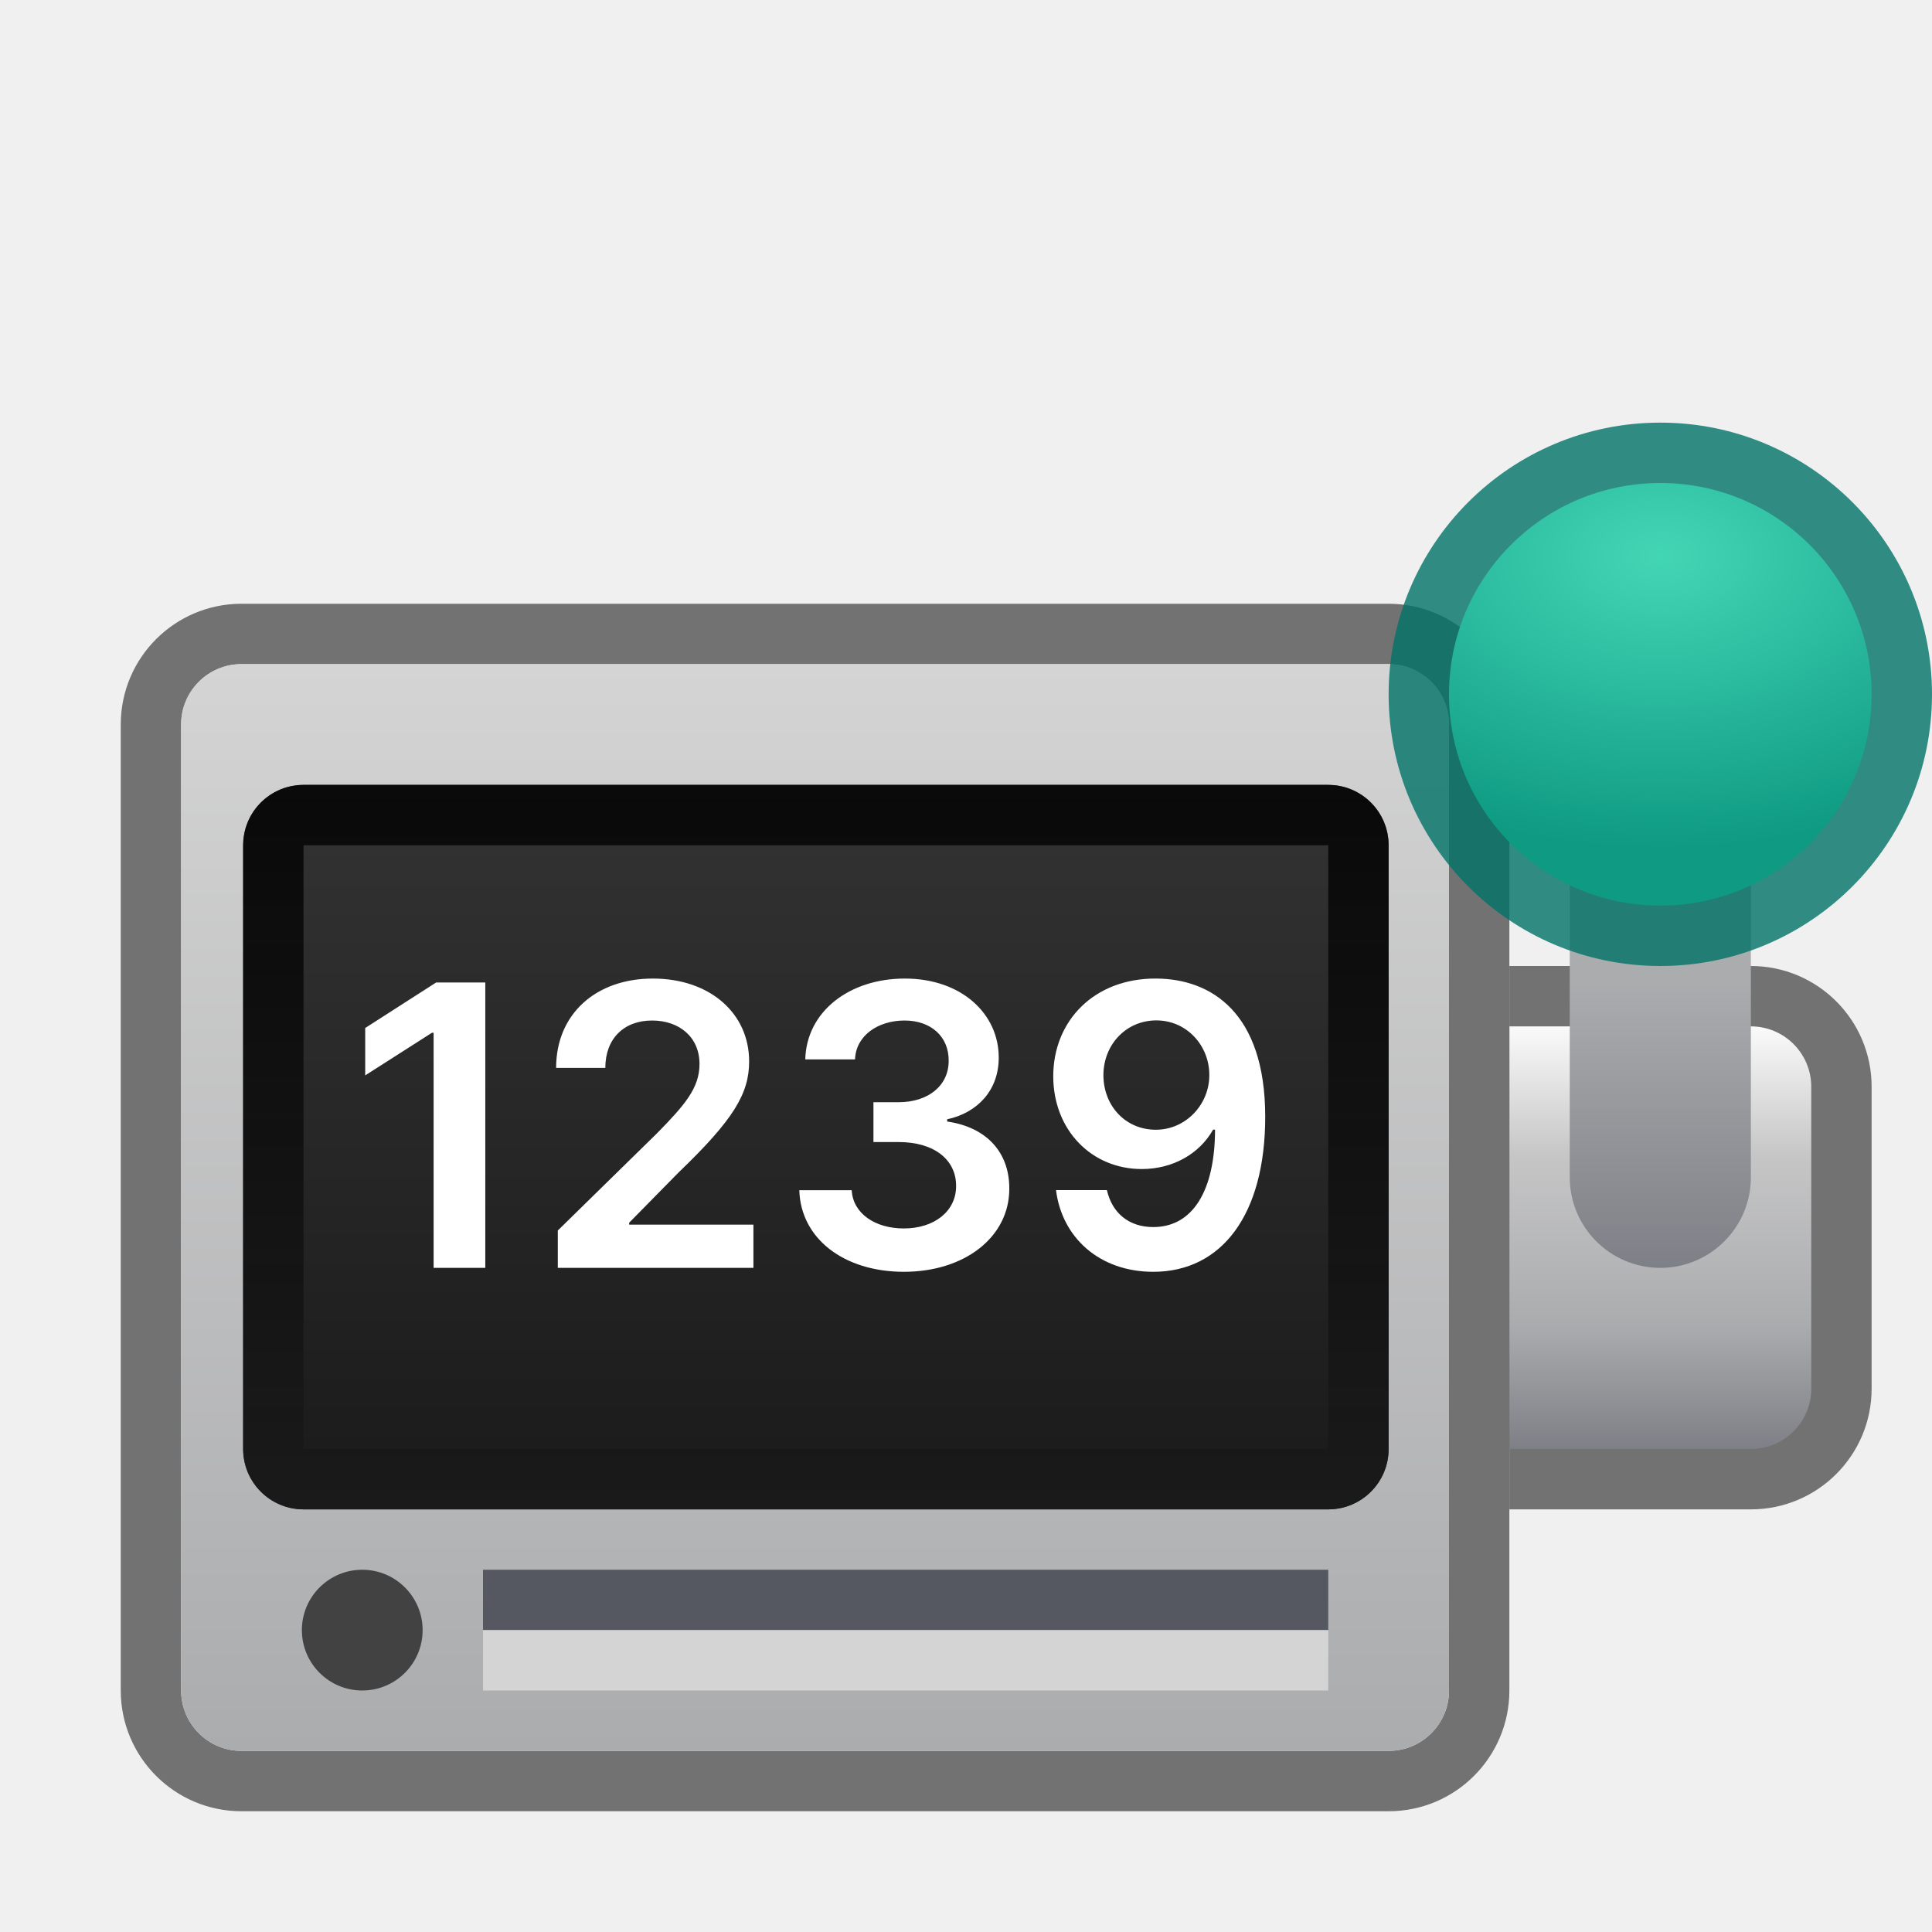
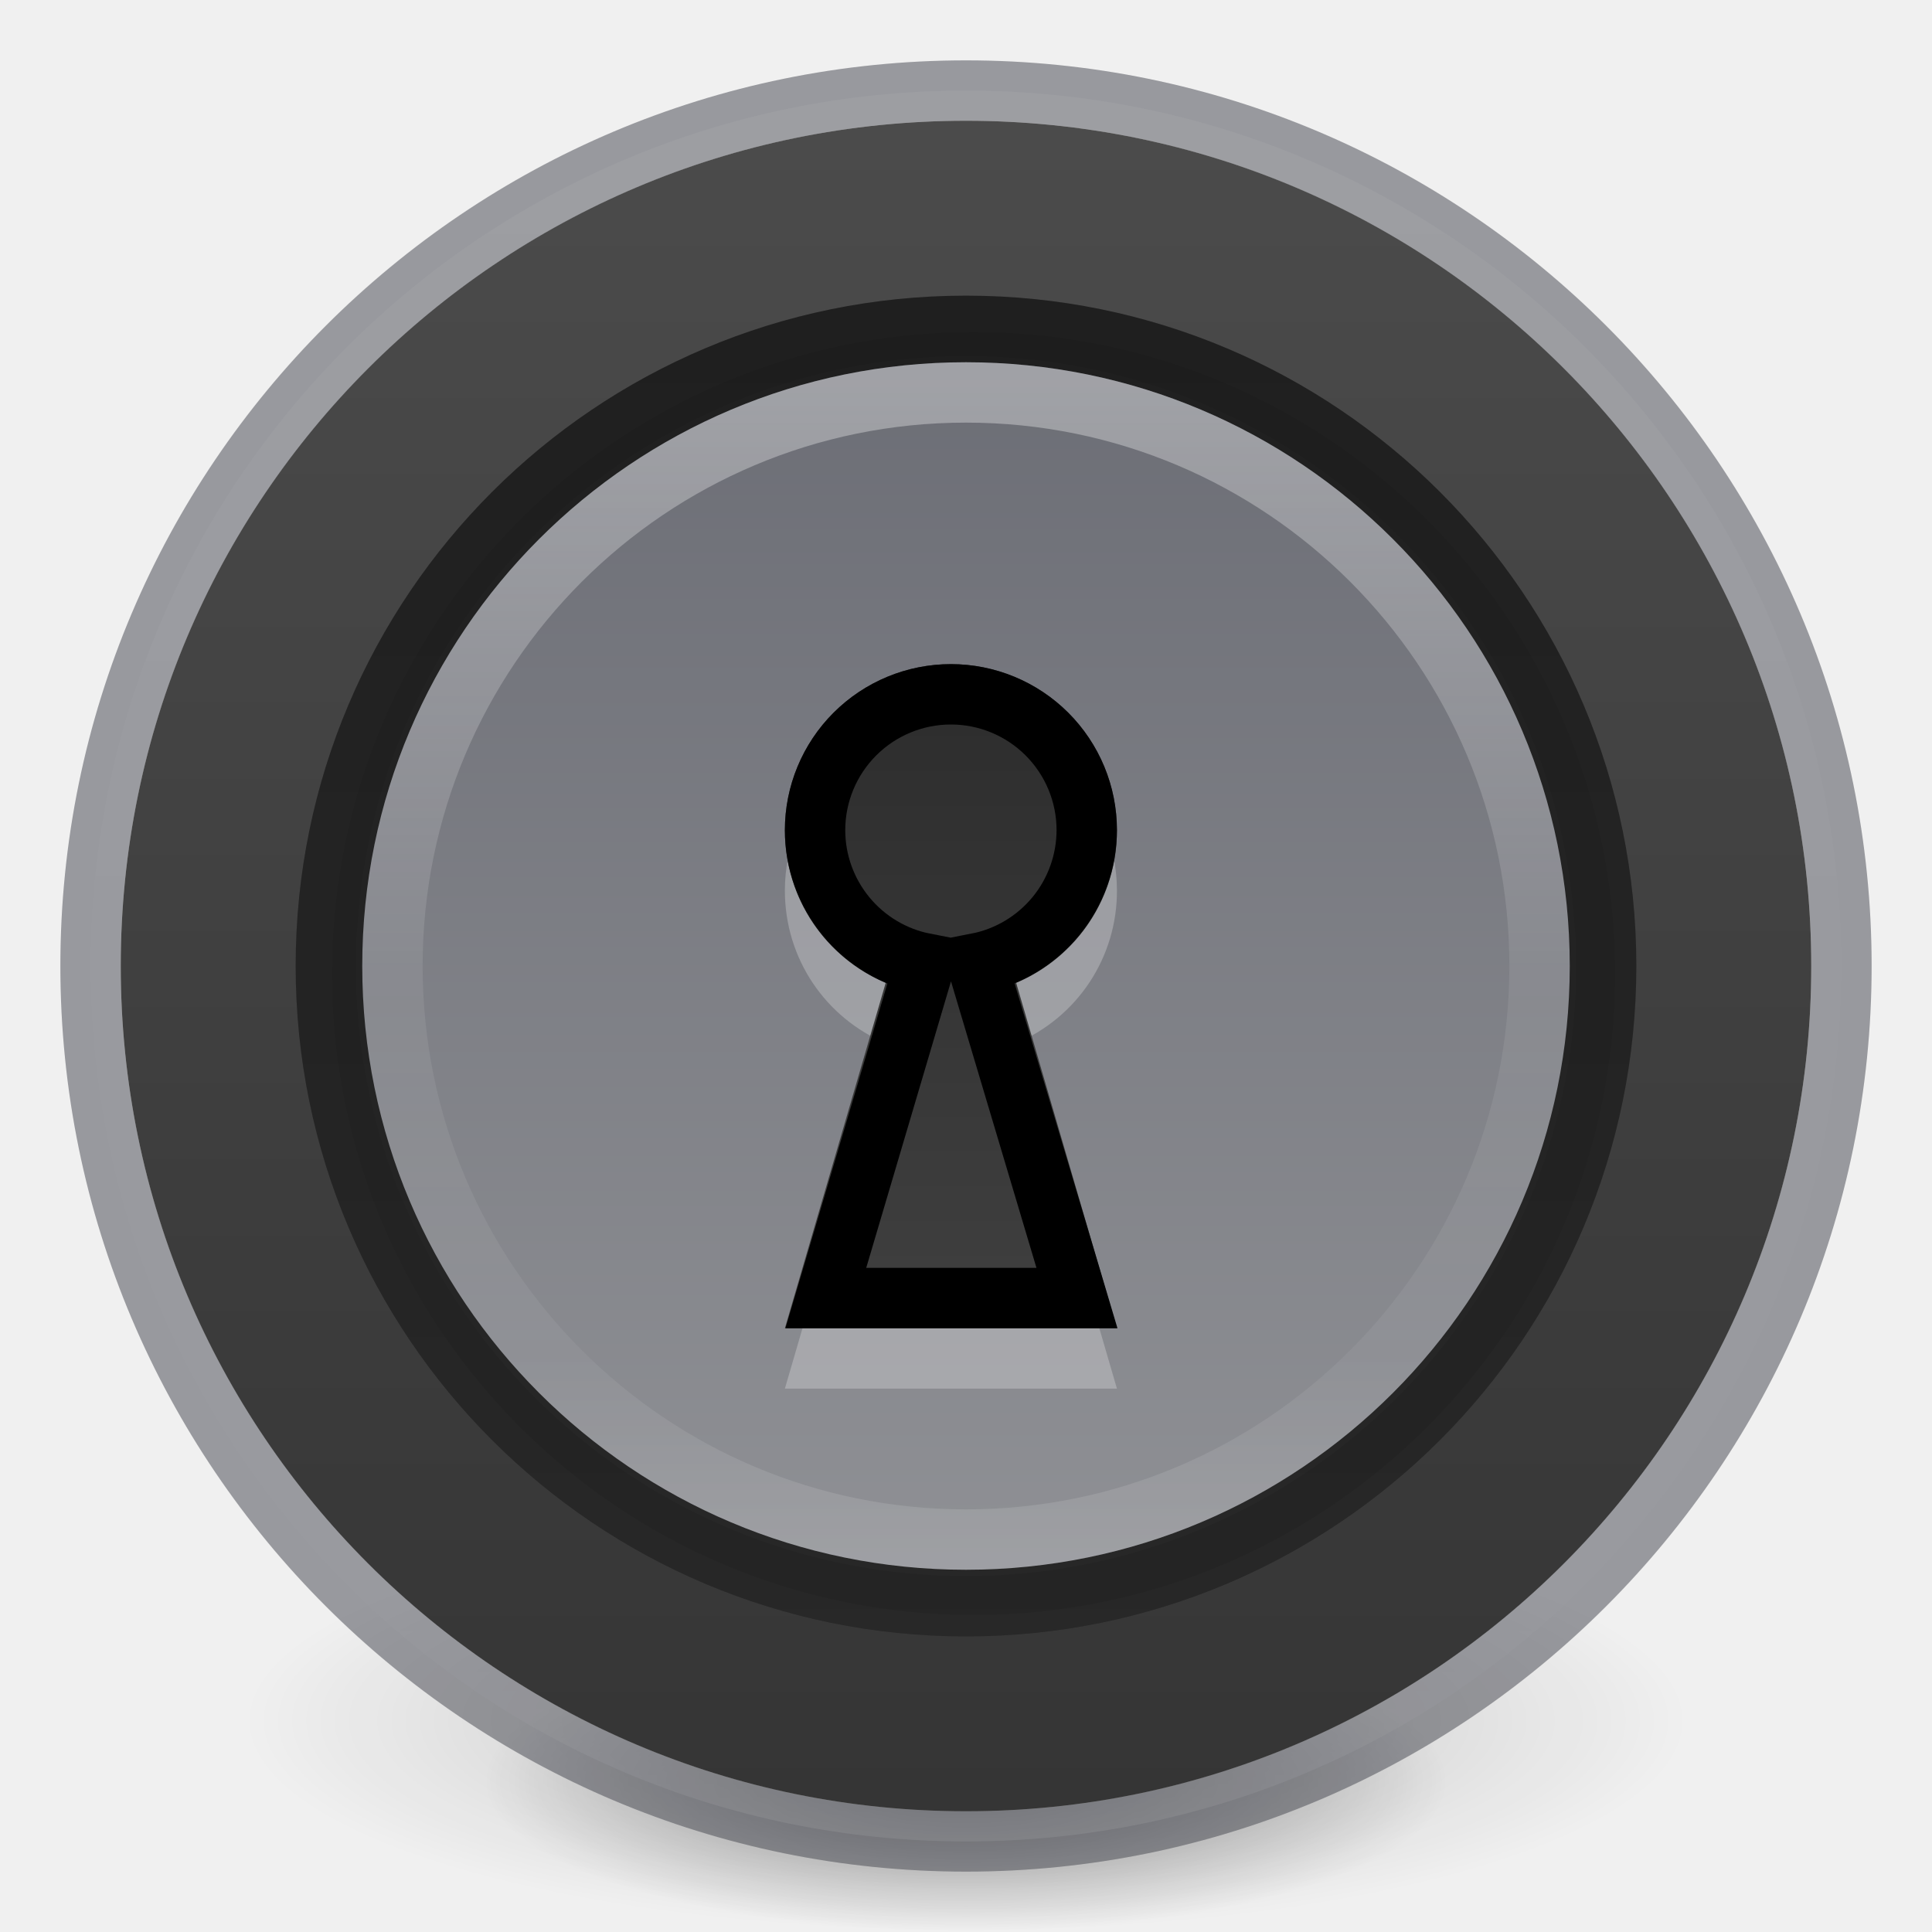
<svg xmlns="http://www.w3.org/2000/svg" width="32" height="32" viewBox="0 0 32 32" fill="none">
-   <path d="M25 16H29C30.105 16 31 16.895 31 18V23C31 24.105 30.105 25 29 25H25V16Z" fill="#535353" fill-opacity="0.8" />
-   <path d="M25 17H29C29.552 17 30 17.448 30 18V23C30 23.552 29.552 24 29 24H25V17Z" fill="url(#paint0_linear_1:31)" />
-   <rect x="2.5" y="10.5" width="22" height="19" rx="1.5" stroke="#535353" stroke-opacity="0.8" />
-   <rect x="3" y="11" width="21" height="18" rx="1" fill="url(#paint1_linear_1:31)" />
-   <rect x="4.027" y="13" width="18.973" height="12" rx="1" fill="url(#paint2_linear_1:31)" />
-   <rect x="4.527" y="13.5" width="17.973" height="11" rx="0.5" stroke="url(#paint3_linear_1:31)" stroke-opacity="0.9" />
-   <path d="M26 13H29V19.5C29 20.328 28.328 21 27.5 21C26.672 21 26 20.328 26 19.5V13Z" fill="url(#paint4_linear_1:31)" />
-   <circle cx="27.5" cy="11.5" r="4.5" fill="#007367" fill-opacity="0.8" />
-   <circle cx="27.5" cy="11.5" r="3.5" fill="url(#paint5_radial_1:31)" />
-   <circle cx="6" cy="27" r="1" fill="#424242" />
-   <path d="M8.038 16.273H7.224L6.049 17.027V17.812L7.154 17.106H7.182V21H8.038V16.273ZM9.239 21H12.479V20.284H10.421V20.252L11.235 19.424C12.154 18.542 12.408 18.112 12.408 17.579C12.408 16.788 11.764 16.208 10.813 16.208C9.876 16.208 9.211 16.79 9.211 17.688H10.026C10.026 17.205 10.331 16.903 10.801 16.903C11.252 16.903 11.586 17.178 11.586 17.623C11.586 18.018 11.346 18.299 10.88 18.773L9.239 20.381V21ZM14.972 21.065C15.983 21.065 16.72 20.485 16.717 19.687C16.72 19.096 16.35 18.671 15.688 18.576V18.539C16.2 18.429 16.544 18.048 16.542 17.517C16.544 16.797 15.93 16.208 14.986 16.208C14.068 16.208 13.357 16.755 13.338 17.547H14.162C14.176 17.15 14.545 16.903 14.982 16.903C15.422 16.903 15.716 17.171 15.713 17.568C15.716 17.981 15.374 18.256 14.885 18.256H14.467V18.916H14.885C15.482 18.916 15.838 19.216 15.836 19.643C15.838 20.061 15.476 20.347 14.97 20.347C14.495 20.347 14.128 20.1 14.107 19.714H13.239C13.262 20.513 13.975 21.065 14.972 21.065ZM19.151 16.208C18.126 16.201 17.445 16.905 17.445 17.828C17.447 18.72 18.082 19.363 18.911 19.363C19.421 19.363 19.864 19.116 20.093 18.71H20.125C20.123 19.721 19.756 20.324 19.102 20.324C18.694 20.324 18.419 20.088 18.334 19.712H17.491C17.588 20.494 18.207 21.065 19.102 21.065C20.236 21.065 20.958 20.118 20.956 18.491C20.954 16.769 20.058 16.213 19.151 16.208ZM19.153 16.901C19.659 16.901 20.03 17.321 20.03 17.803C20.033 18.292 19.642 18.712 19.144 18.712C18.641 18.712 18.278 18.316 18.276 17.81C18.276 17.302 18.652 16.901 19.153 16.901Z" fill="white" />
-   <rect x="8" y="26" width="14" height="1" fill="#555761" />
-   <rect x="8" y="27" width="14" height="1" fill="#D4D4D4" />
+   <g clip-path="url(#clip0_6:69)">
+     <path opacity="0.2" d="M28 28.501C28 28.96 27.69 29.416 27.087 29.84C26.484 30.265 25.6 30.651 24.486 30.976C23.372 31.301 22.049 31.558 20.593 31.734C19.137 31.91 17.576 32.001 16 32.001C14.424 32.001 12.863 31.91 11.407 31.734C9.951 31.558 8.628 31.301 7.514 30.976C6.4 30.651 5.516 30.265 4.913 29.84C4.31 29.416 4 28.96 4 28.501C4 28.041 4.31 27.586 4.913 27.162C5.516 26.737 6.4 26.351 7.514 26.026C8.628 25.701 9.951 25.443 11.407 25.267C12.863 25.091 14.424 25.001 16 25.001C17.576 25.001 19.137 25.091 20.593 25.267C22.049 25.443 23.372 25.701 24.486 26.026C25.6 26.351 26.484 26.737 27.087 27.162C27.69 27.586 28 28.041 28 28.501Z" fill="url(#paint0_radial_6:69)" />
+     <path opacity="0.4" d="M24 29.501C24 29.829 23.794 30.154 23.392 30.457C22.99 30.761 22.401 31.037 21.658 31.269C20.915 31.501 20.033 31.685 19.062 31.811C18.091 31.936 17.051 32.001 16 32.001C14.949 32.001 13.909 31.936 12.938 31.811C11.967 31.685 11.085 31.501 10.342 31.269C9.6 31.037 9.01 30.761 8.608 30.457C8.206 30.154 8 29.829 8 29.501C8 29.173 8.206 28.848 8.608 28.544C9.01 28.241 9.6 27.965 10.342 27.733C11.085 27.501 11.967 27.317 12.938 27.191C13.909 27.066 14.949 27.001 16 27.001C17.051 27.001 18.091 27.066 19.062 27.191C20.033 27.317 20.915 27.501 21.658 27.733C22.401 27.965 22.99 28.241 23.392 28.544C23.794 28.848 24 29.173 24 29.501Z" fill="url(#paint1_radial_6:69)" />
+     <path opacity="0.7" d="M30 15.999C30 23.732 23.732 30 16 30C8.268 30 2 23.732 2 15.999C2 8.268 8.268 2 16 2C23.732 2 30 8.268 30 15.999Z" stroke="url(#paint2_linear_6:69)" stroke-linecap="round" stroke-linejoin="round" />
+     <path opacity="0.5" d="M1.5 16C1.5 8 8 1.5 16 1.5C24 1.5 30.5 8 30.5 16C30.5 24 24 30.5 16 30.5C8 30.5 1.5 24 1.5 16Z" stroke="#555761" stroke-linecap="round" stroke-linejoin="round" />
+     <path d="M16 27.5C9.649 27.5 4.5 22.351 4.5 16C4.5 9.649 9.649 4.5 16 4.5C22.352 4.5 27.5 9.649 27.5 16C27.5 22.351 22.352 27.5 16 27.5Z" fill="url(#paint3_linear_6:69)" />
+     <path fill-rule="evenodd" clip-rule="evenodd" d="M2 16C2 8.268 8.268 2 16 2C23.732 2 30 8.268 30 16C30 23.732 23.732 30 16 30C8.268 30 2 23.732 2 16ZM4.897 16C4.897 22.132 9.868 27.104 16 27.104C22.133 27.104 27.103 22.132 27.103 16C27.103 9.868 22.133 4.897 16 4.897C9.868 4.897 4.897 9.868 4.897 16Z" fill="black" fill-opacity="0.15" />
+     <path d="M16 1C7.716 1 1 7.716 1 16H3C3 8.821 8.821 3 16 3V1ZM31 16C31 7.716 24.285 1 16 1V3C23.18 3 29 8.821 29 16H31ZM16 31C24.285 31 31 24.284 31 16H29C29 23.18 23.18 29 16 29V31ZM1 16C1 24.284 7.716 31 16 31V29C8.821 29 3 23.18 3 16H1ZM16 26.104C10.42 26.104 5.897 21.58 5.897 16H3.897C3.897 22.684 9.316 28.104 16 28.104V26.104ZM26.103 16C26.103 21.58 21.58 26.104 16 26.104V28.104C22.685 28.104 28.103 22.684 28.103 16H26.103ZM16 5.897C21.58 5.897 26.103 10.42 26.103 16H28.103C28.103 9.316 22.685 3.897 16 3.897V5.897ZM5.897 16C5.897 10.42 10.42 5.897 16 5.897V3.897C9.316 3.897 3.897 9.316 3.897 16H5.897Z" fill="black" fill-opacity="0.07" />
+     <path fill-rule="evenodd" clip-rule="evenodd" d="M2 16C2 8.268 8.268 2 16 2C23.732 2 30 8.268 30 16C30 23.732 23.732 30 16 30C8.268 30 2 23.732 2 16ZM4.897 16C4.897 22.132 9.868 27.104 16 27.104C22.133 27.104 27.103 22.132 27.103 16C27.103 9.868 22.133 4.897 16 4.897C9.868 4.897 4.897 9.868 4.897 16Z" fill="url(#paint4_linear_6:69)" />
+     <path d="M16.125 25.75C10.809 25.75 6.5 21.44 6.5 16.125C6.5 10.809 10.809 6.5 16.125 6.5C21.441 6.5 25.75 10.809 25.75 16.125C25.75 21.44 21.441 25.75 16.125 25.75Z" stroke="black" stroke-opacity="0.07" stroke-width="2" stroke-linecap="round" stroke-linejoin="round" />
+     <path d="M16 25.5C10.754 25.5 6.5 21.246 6.5 16C6.5 10.753 10.754 6.5 16 6.5C21.247 6.5 25.5 10.753 25.5 16C25.5 21.246 21.247 25.5 16 25.5Z" stroke="black" stroke-opacity="0.15" stroke-linecap="round" stroke-linejoin="round" />
+     <path d="M16 26C10.477 26 6 21.523 6 16C6 10.477 10.477 6 16 6C21.523 6 26 10.477 26 16C26 21.523 21.523 26 16 26Z" fill="url(#paint5_linear_6:69)" />
+     <path opacity="0.7" d="M16 25.5C10.754 25.5 6.5 21.246 6.5 16C6.5 10.753 10.754 6.5 16 6.5C21.247 6.5 25.5 10.753 25.5 16C25.5 21.246 21.247 25.5 16 25.5Z" stroke="url(#paint6_linear_6:69)" stroke-opacity="0.5" stroke-linecap="round" stroke-linejoin="round" />
+     <g opacity="0.5">
+       <path opacity="0.5" d="M15.75 12C15.021 12 14.321 12.29 13.805 12.806C13.29 13.321 13 14.021 13 14.75C13 15.889 13.683 16.862 14.67 17.279L13 23H18.5L16.831 17.279C17.327 17.069 17.751 16.717 18.048 16.267C18.345 15.817 18.502 15.289 18.5 14.75C18.5 14.021 18.21 13.321 17.695 12.806C17.179 12.29 16.479 12 15.75 12V12Z" fill="white" />
+     </g>
+     <path d="M15.75 11C15.021 11 14.321 11.29 13.805 11.806C13.29 12.321 13 13.021 13 13.75C13 14.889 13.683 15.862 14.67 16.279L13 22H18.5L16.831 16.279C17.327 16.069 17.751 15.717 18.048 15.267C18.345 14.817 18.502 14.289 18.5 13.75C18.5 13.021 18.21 12.321 17.695 11.806C17.179 11.29 16.479 11 15.75 11V11Z" fill="url(#paint7_linear_6:69)" />
+     <path d="M15.75 11.5C15.153 11.5 14.581 11.737 14.159 12.159C13.737 12.581 13.5 13.153 13.5 13.75C13.5 14.272 13.682 14.777 14.014 15.18C14.345 15.582 14.806 15.857 15.318 15.957L13.678 21.5H17.838L16.184 15.955C16.695 15.855 17.155 15.58 17.487 15.178C17.818 14.776 17.999 14.271 18 13.75C18 13.153 17.763 12.581 17.341 12.159C16.919 11.737 16.347 11.5 15.75 11.5Z" stroke="black" />
+   </g>
  <defs>
-     <linearGradient id="paint0_linear_1:31" x1="27.5" y1="17" x2="27.5" y2="24" gradientUnits="userSpaceOnUse">
-       <stop stop-color="#FAFAFA" />
-       <stop offset="0.312" stop-color="#C5C5C6" />
-       <stop offset="0.703" stop-color="#ABACAE" />
-       <stop offset="1" stop-color="#7E8087" />
+     <radialGradient id="paint0_radial_6:69" cx="0" cy="0" r="1" gradientUnits="userSpaceOnUse" gradientTransform="translate(16 28.5001) scale(12 3.5)">
+       <stop />
+       <stop offset="1" stop-opacity="0" />
+     </radialGradient>
+     <radialGradient id="paint1_radial_6:69" cx="0" cy="0" r="1" gradientUnits="userSpaceOnUse" gradientTransform="translate(16 29.5003) scale(8 2.49995)">
+       <stop />
+       <stop offset="1" stop-opacity="0" />
+     </radialGradient>
+     <linearGradient id="paint2_linear_6:69" x1="15.585" y1="2.096" x2="15.585" y2="30.05" gradientUnits="userSpaceOnUse">
+       <stop stop-color="white" />
+       <stop offset="0.508" stop-color="white" stop-opacity="0.235" />
+       <stop offset="0.835" stop-color="white" stop-opacity="0.157" />
+       <stop offset="1" stop-color="white" stop-opacity="0.392" />
    </linearGradient>
-     <linearGradient id="paint1_linear_1:31" x1="13.5" y1="11" x2="13.5" y2="29" gradientUnits="userSpaceOnUse">
-       <stop stop-color="#D4D4D4" />
-       <stop offset="1" stop-color="#ABACAE" />
-     </linearGradient>
-     <linearGradient id="paint2_linear_1:31" x1="13.514" y1="13" x2="13.514" y2="25" gradientUnits="userSpaceOnUse">
+     <linearGradient id="paint3_linear_6:69" x1="16" y1="45.832" x2="16" y2="-10.567" gradientUnits="userSpaceOnUse">
      <stop stop-color="#333333" />
      <stop offset="1" stop-color="#1A1A1A" />
    </linearGradient>
-     <linearGradient id="paint3_linear_1:31" x1="13.514" y1="13" x2="13.514" y2="25" gradientUnits="userSpaceOnUse">
-       <stop stop-opacity="0.9" />
-       <stop offset="1" stop-color="#1A1A1A" stop-opacity="0.9" />
+     <linearGradient id="paint4_linear_6:69" x1="16" y1="-0.343" x2="16" y2="32.441" gradientUnits="userSpaceOnUse">
+       <stop stop-color="#4D4D4D" />
+       <stop offset="1" stop-color="#333333" />
    </linearGradient>
-     <linearGradient id="paint4_linear_1:31" x1="27.5" y1="13" x2="27.5" y2="21" gradientUnits="userSpaceOnUse">
-       <stop offset="0.406" stop-color="#ABACAE" />
-       <stop offset="1" stop-color="#7E8087" />
+     <linearGradient id="paint5_linear_6:69" x1="16" y1="41.941" x2="16" y2="-7.102" gradientUnits="userSpaceOnUse">
+       <stop stop-color="#ABACAE" />
+       <stop offset="1" stop-color="#555761" />
    </linearGradient>
-     <radialGradient id="paint5_radial_1:31" cx="0" cy="0" r="1" gradientUnits="userSpaceOnUse" gradientTransform="translate(27.5 9.21154) rotate(90) scale(4.84615 7.51358)">
-       <stop stop-color="#43D6B5" />
-       <stop offset="1" stop-color="#0E9A83" />
-     </radialGradient>
+     <linearGradient id="paint6_linear_6:69" x1="15.714" y1="6.411" x2="15.714" y2="25.689" gradientUnits="userSpaceOnUse">
+       <stop stop-color="white" />
+       <stop offset="0.508" stop-color="white" stop-opacity="0.235" />
+       <stop offset="0.835" stop-color="white" stop-opacity="0.157" />
+       <stop offset="1" stop-color="white" stop-opacity="0.392" />
+     </linearGradient>
+     <linearGradient id="paint7_linear_6:69" x1="15.75" y1="11.344" x2="15.75" y2="21.656" gradientUnits="userSpaceOnUse">
+       <stop stop-color="#2D2D2D" />
+       <stop offset="1" stop-color="#3F3F3F" />
+     </linearGradient>
+     <clipPath id="clip0_6:69">
+       <rect width="32" height="32" fill="white" />
+     </clipPath>
  </defs>
</svg>
